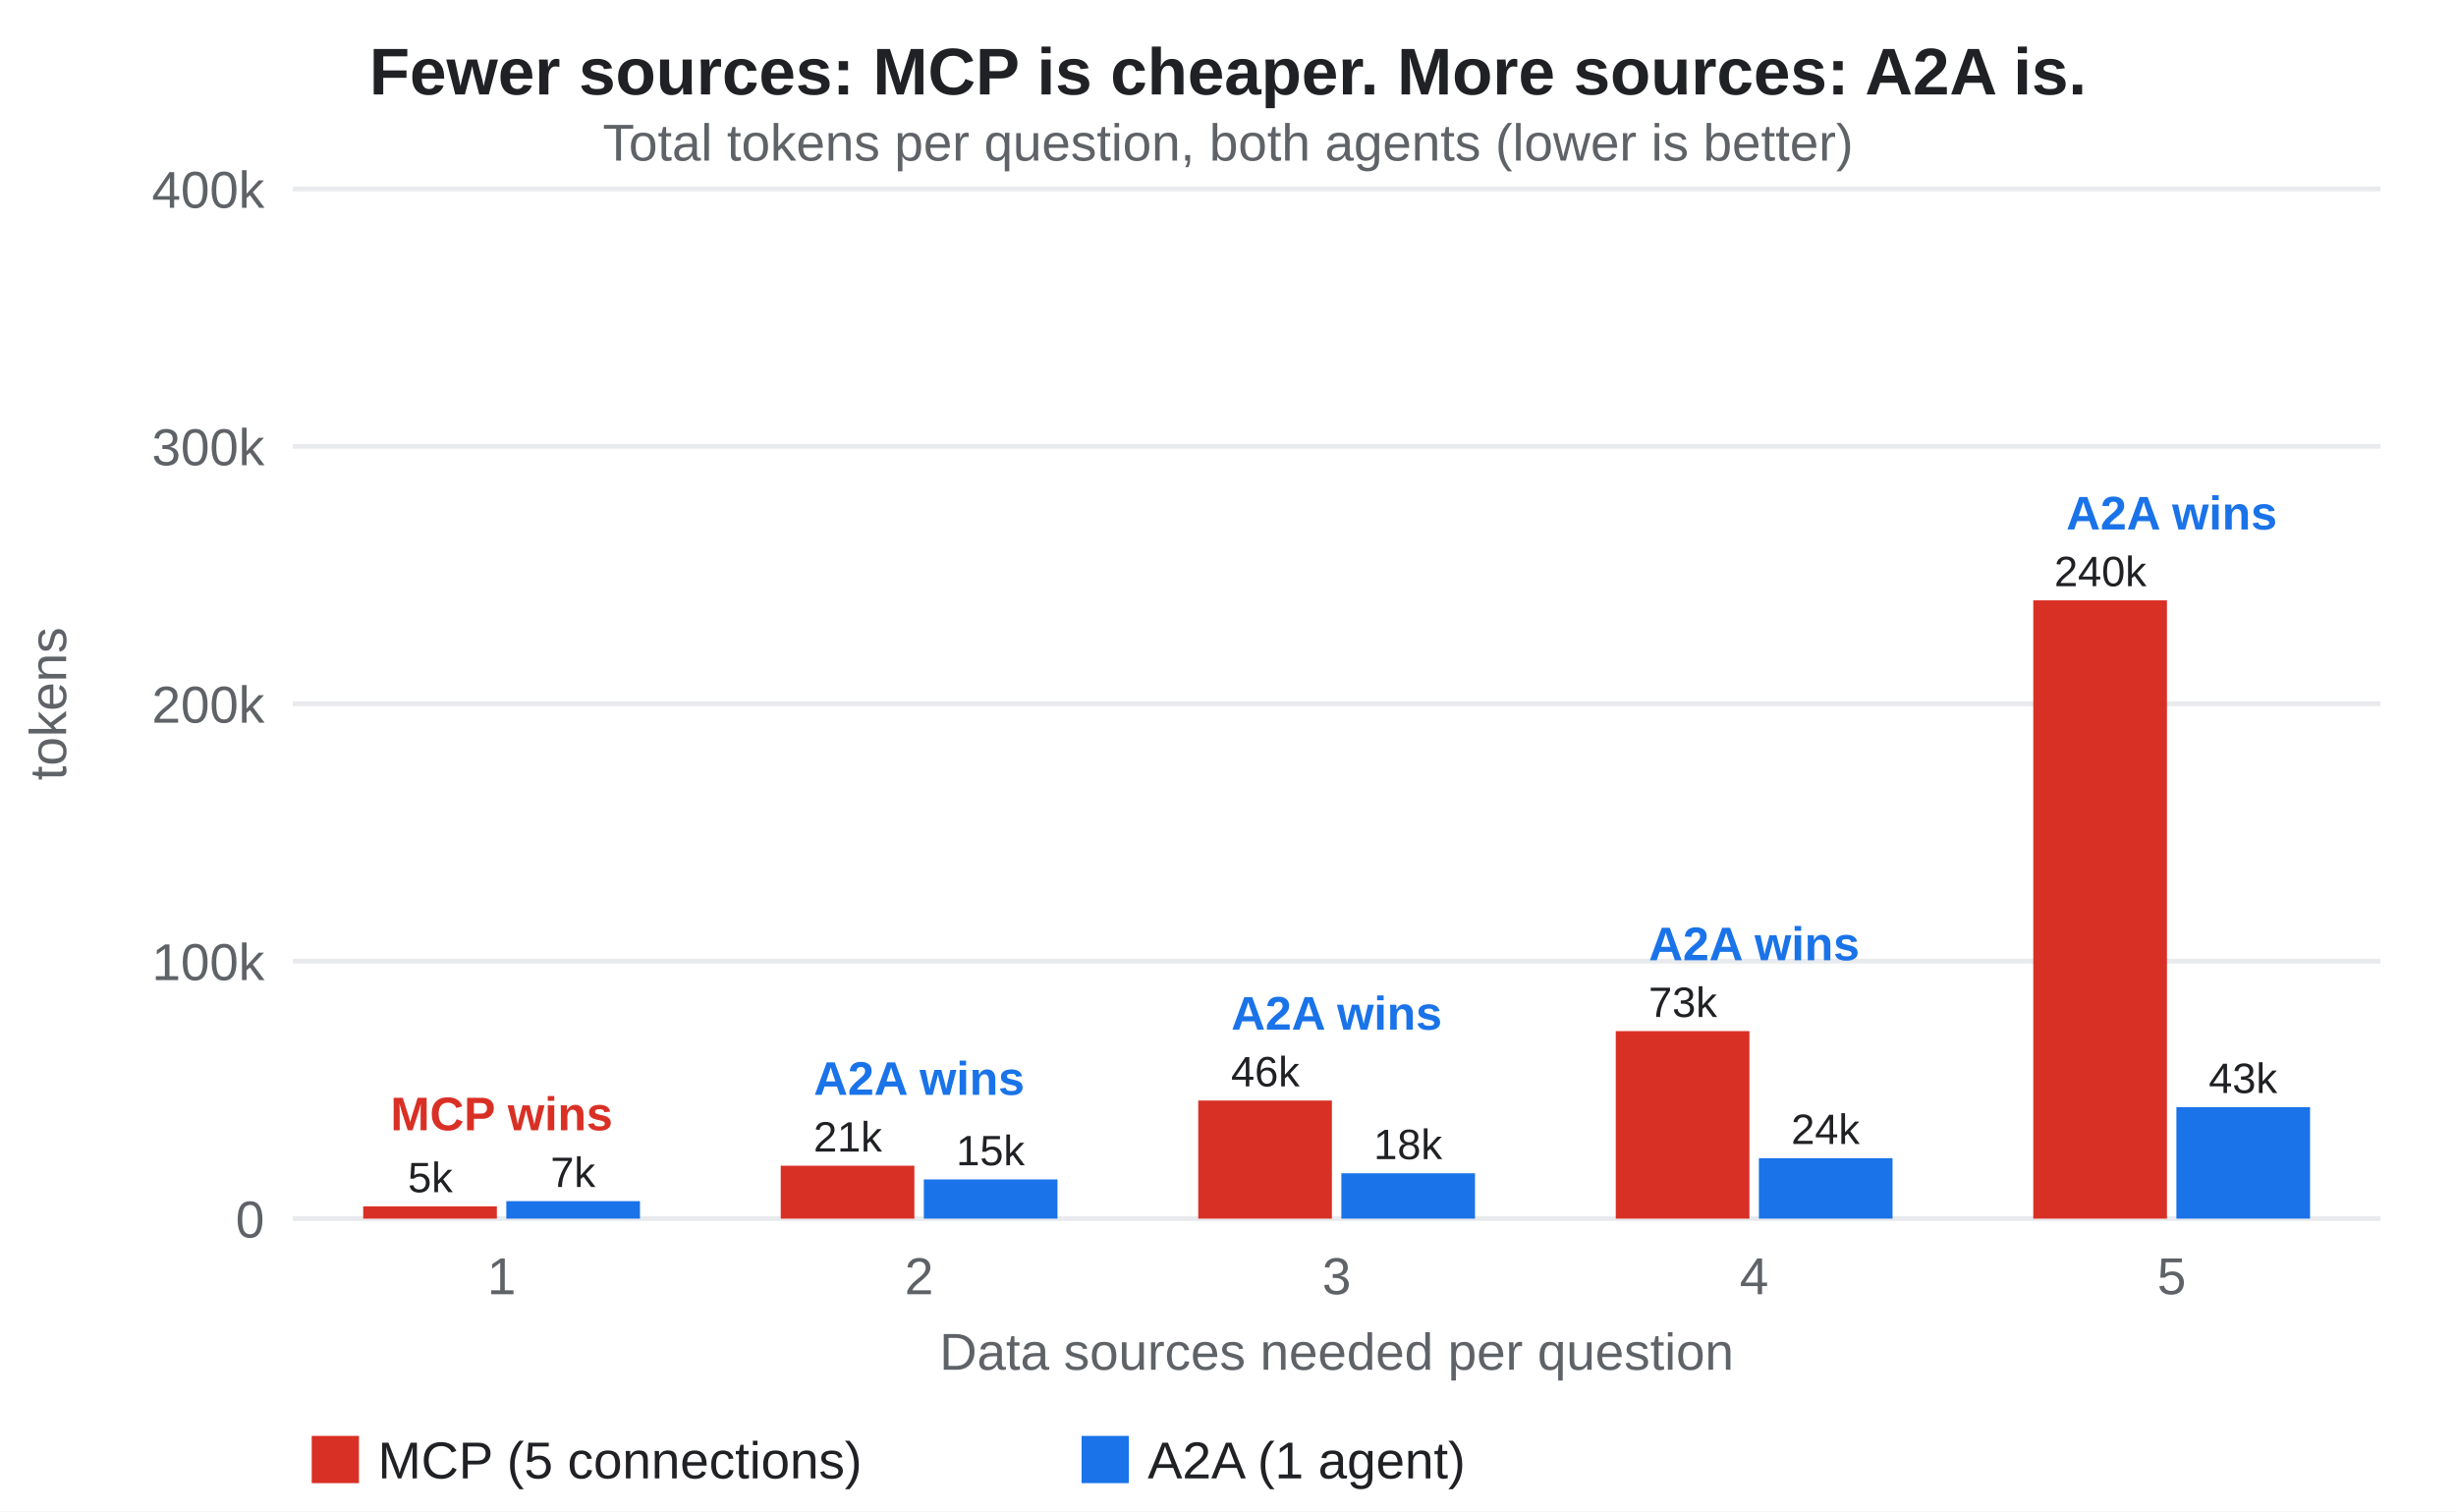
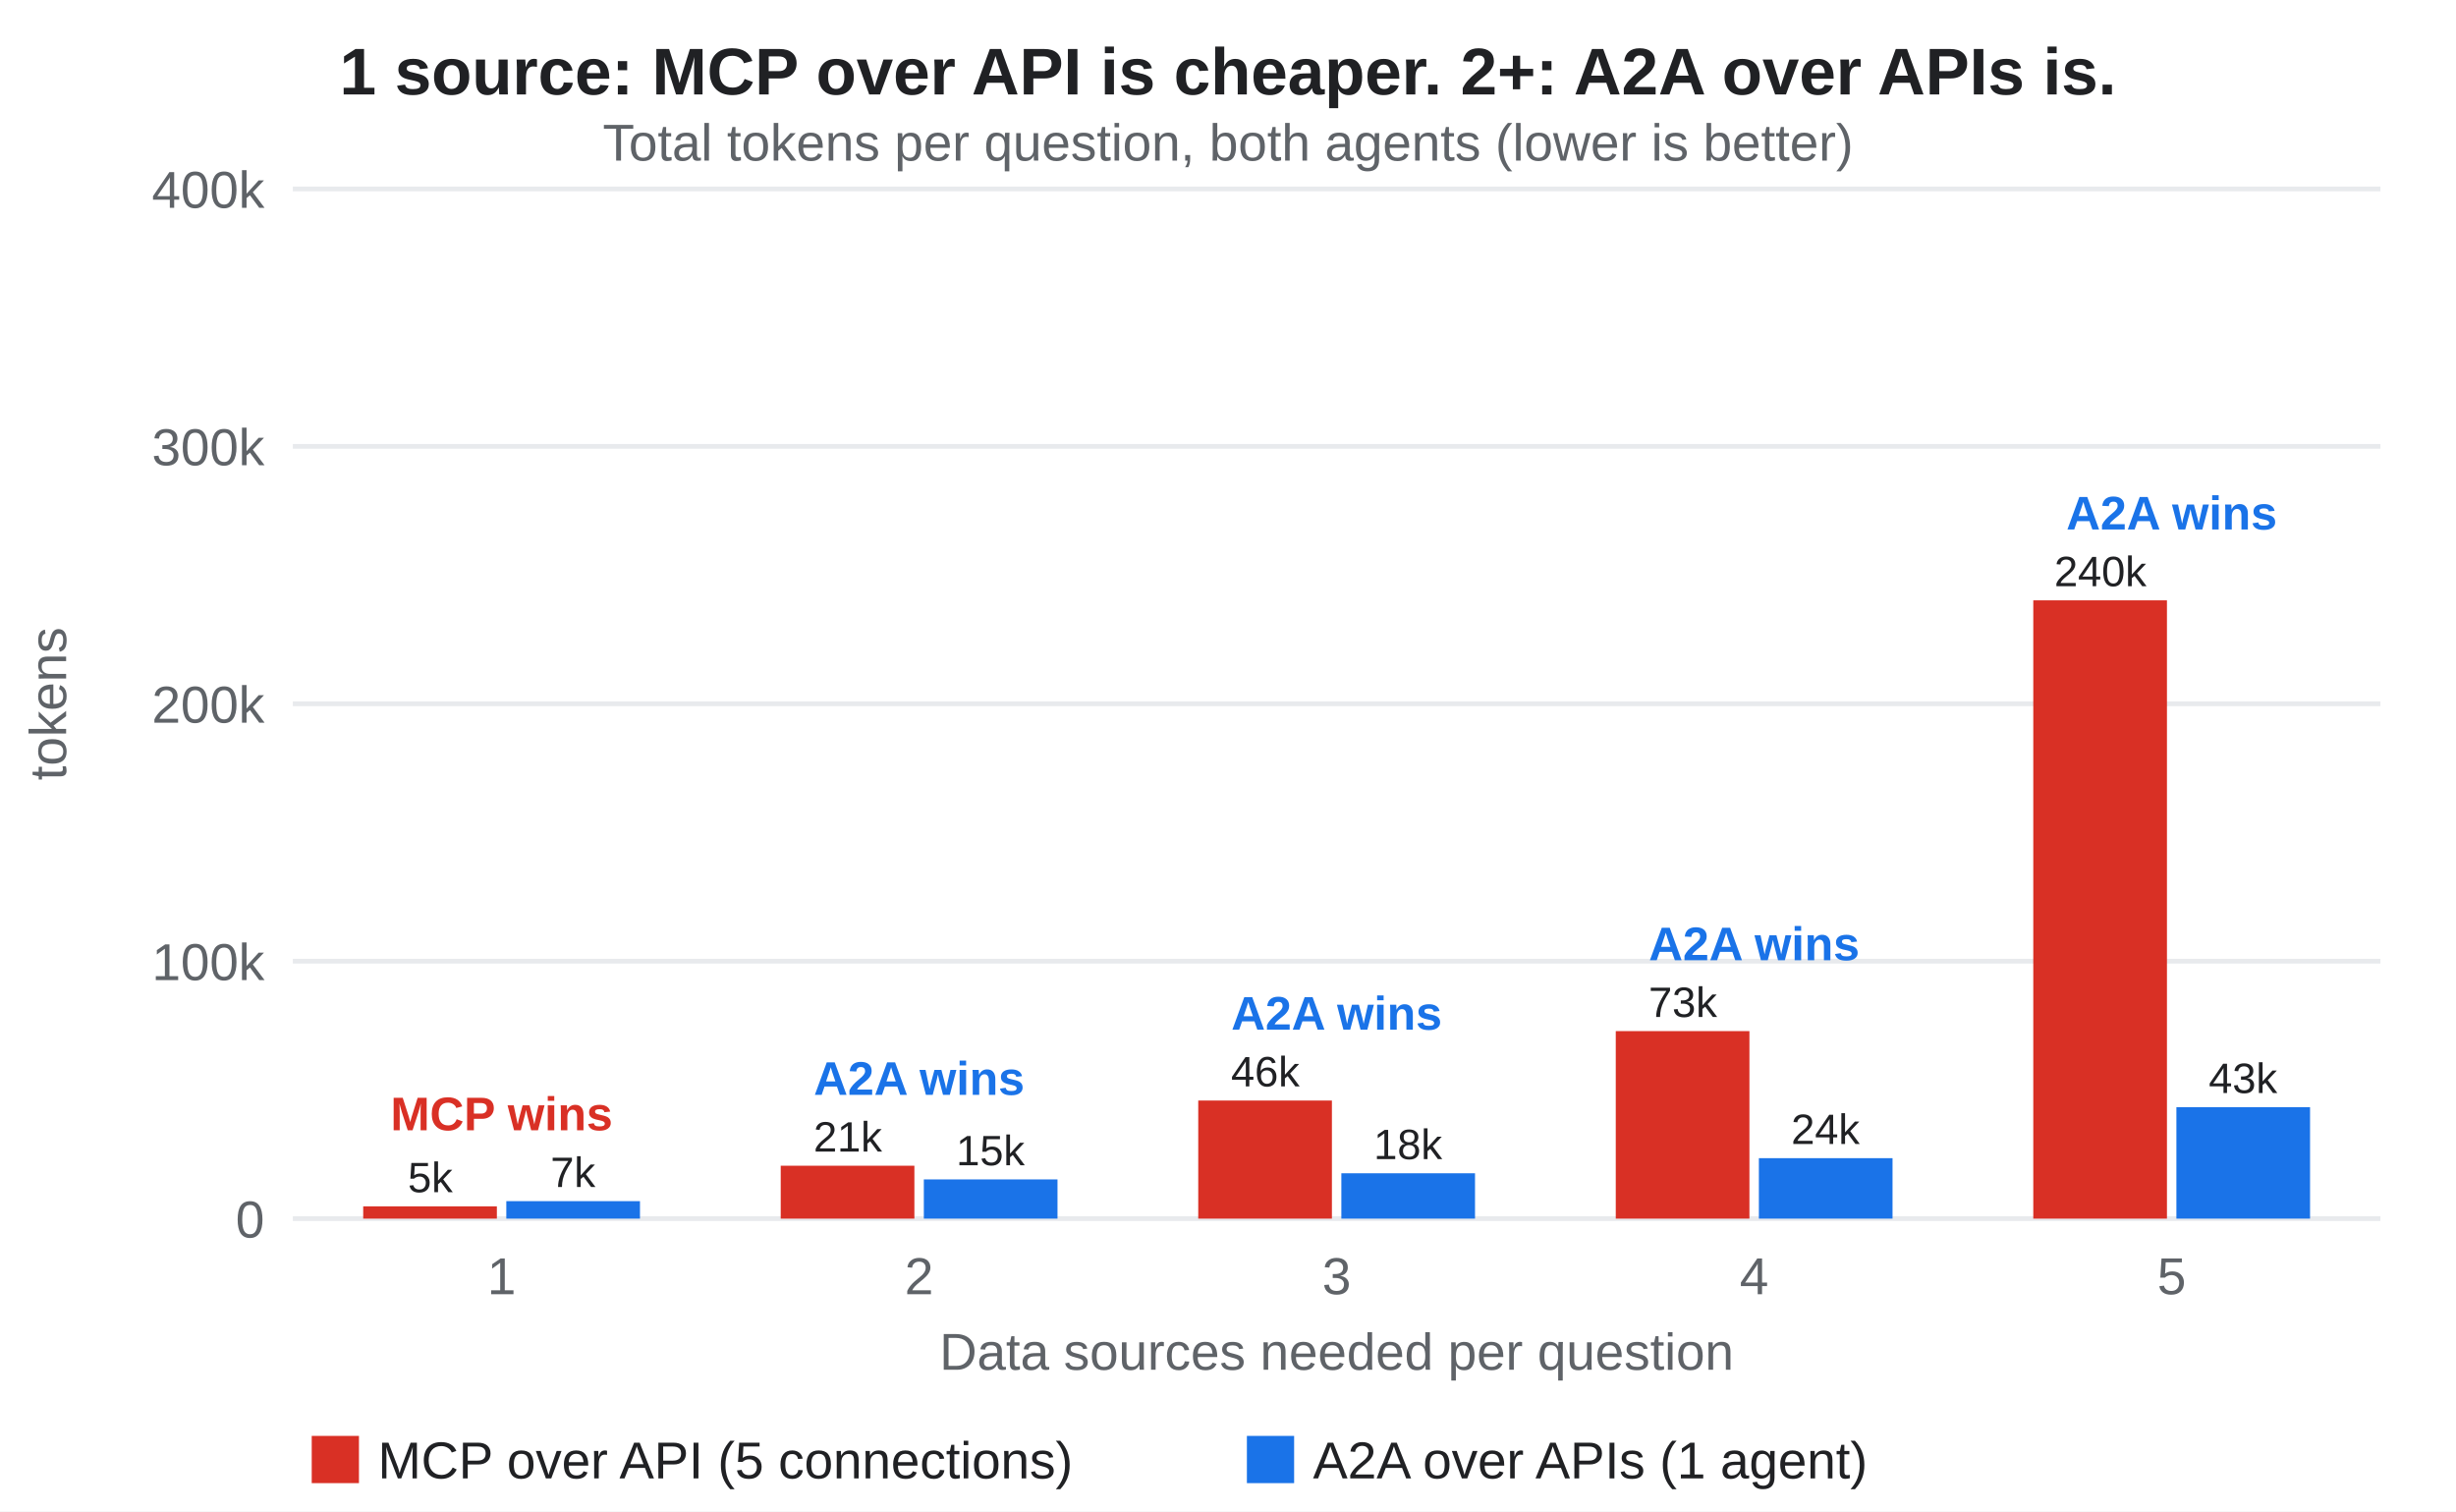
<svg xmlns="http://www.w3.org/2000/svg" viewBox="0 0 520 320" font-family="Arial,sans-serif" font-size="11">
  <rect width="520" height="320" fill="#fff" />
-   <text x="260.0" y="20" text-anchor="middle" font-size="14" font-weight="bold" fill="#202124">Fewer sources: MCP is cheaper. More sources: A2A is.</text>
+   <text x="260.0" y="20" text-anchor="middle" font-size="14" font-weight="bold" fill="#202124">1 source: MCP over API is cheaper. 2+: A2A over APIs is.</text>
  <line x1="62" x2="504" y1="258.0" y2="258.0" stroke="#e8eaed" />
  <text x="56" y="262.0" text-anchor="end" fill="#5f6368">0</text>
  <line x1="62" x2="504" y1="203.5" y2="203.5" stroke="#e8eaed" />
  <text x="56" y="207.5" text-anchor="end" fill="#5f6368">100k</text>
  <line x1="62" x2="504" y1="149.0" y2="149.0" stroke="#e8eaed" />
  <text x="56" y="153.0" text-anchor="end" fill="#5f6368">200k</text>
  <line x1="62" x2="504" y1="94.5" y2="94.5" stroke="#e8eaed" />
  <text x="56" y="98.5" text-anchor="end" fill="#5f6368">300k</text>
  <line x1="62" x2="504" y1="40.0" y2="40.0" stroke="#e8eaed" />
  <text x="56" y="44.0" text-anchor="end" fill="#5f6368">400k</text>
  <text x="106.2" y="274" text-anchor="middle" fill="#5f6368">1</text>
  <text x="194.6" y="274" text-anchor="middle" fill="#5f6368">2</text>
  <text x="283.0" y="274" text-anchor="middle" fill="#5f6368">3</text>
  <text x="371.4" y="274" text-anchor="middle" fill="#5f6368">4</text>
  <text x="459.8" y="274" text-anchor="middle" fill="#5f6368">5</text>
  <text x="14" y="149.0" transform="rotate(-90 14 149.0)" text-anchor="middle" fill="#5f6368">tokens</text>
  <text x="260.0" y="34" text-anchor="middle" fill="#5f6368">Total tokens per question, both agents (lower is better)</text>
  <text x="283.0" y="290" text-anchor="middle" fill="#5f6368">Data sources needed per question</text>
  <rect x="76.9" y="255.4" width="28.3" height="2.6" fill="#d93025" />
  <text x="91.1" y="252.4" text-anchor="middle" font-size="9" fill="#202124">5k</text>
  <rect x="107.2" y="254.3" width="28.3" height="3.7" fill="#1a73e8" />
  <text x="121.3" y="251.3" text-anchor="middle" font-size="9" fill="#202124">7k</text>
  <text x="106.2" y="239.3" text-anchor="middle" font-weight="bold" font-size="10" fill="#d93025">MCP wins</text>
  <rect x="165.3" y="246.8" width="28.3" height="11.2" fill="#d93025" />
  <text x="179.5" y="243.8" text-anchor="middle" font-size="9" fill="#202124">21k</text>
  <rect x="195.6" y="249.7" width="28.3" height="8.3" fill="#1a73e8" />
  <text x="209.7" y="246.7" text-anchor="middle" font-size="9" fill="#202124">15k</text>
  <text x="194.6" y="231.8" text-anchor="middle" font-weight="bold" font-size="10" fill="#1a73e8">A2A wins</text>
  <rect x="253.7" y="233.0" width="28.3" height="25.0" fill="#d93025" />
  <text x="267.9" y="230.0" text-anchor="middle" font-size="9" fill="#202124">46k</text>
  <rect x="284.0" y="248.4" width="28.3" height="9.6" fill="#1a73e8" />
  <text x="298.1" y="245.4" text-anchor="middle" font-size="9" fill="#202124">18k</text>
  <text x="283.0" y="218.0" text-anchor="middle" font-weight="bold" font-size="10" fill="#1a73e8">A2A wins</text>
  <rect x="342.1" y="218.3" width="28.3" height="39.7" fill="#d93025" />
  <text x="356.3" y="215.3" text-anchor="middle" font-size="9" fill="#202124">73k</text>
  <rect x="372.4" y="245.2" width="28.3" height="12.8" fill="#1a73e8" />
  <text x="386.5" y="242.2" text-anchor="middle" font-size="9" fill="#202124">24k</text>
  <text x="371.4" y="203.3" text-anchor="middle" font-weight="bold" font-size="10" fill="#1a73e8">A2A wins</text>
  <rect x="430.5" y="127.1" width="28.3" height="130.9" fill="#d93025" />
  <text x="444.7" y="124.1" text-anchor="middle" font-size="9" fill="#202124">240k</text>
  <rect x="460.8" y="234.4" width="28.3" height="23.6" fill="#1a73e8" />
  <text x="474.9" y="231.4" text-anchor="middle" font-size="9" fill="#202124">43k</text>
  <text x="459.8" y="112.1" text-anchor="middle" font-weight="bold" font-size="10" fill="#1a73e8">A2A wins</text>
  <rect x="66" y="304" width="10" height="10" fill="#d93025" />
-   <text x="80" y="313" fill="#202124">MCP (5 connections)</text>
-   <rect x="229" y="304" width="10" height="10" fill="#1a73e8" />
-   <text x="243" y="313" fill="#202124">A2A (1 agent)</text>
+   <text x="80" y="313" fill="#202124">MCP over API (5 connections)</text>
+   <rect x="264" y="304" width="10" height="10" fill="#1a73e8" />
+   <text x="278" y="313" fill="#202124">A2A over APIs (1 agent)</text>
</svg>
